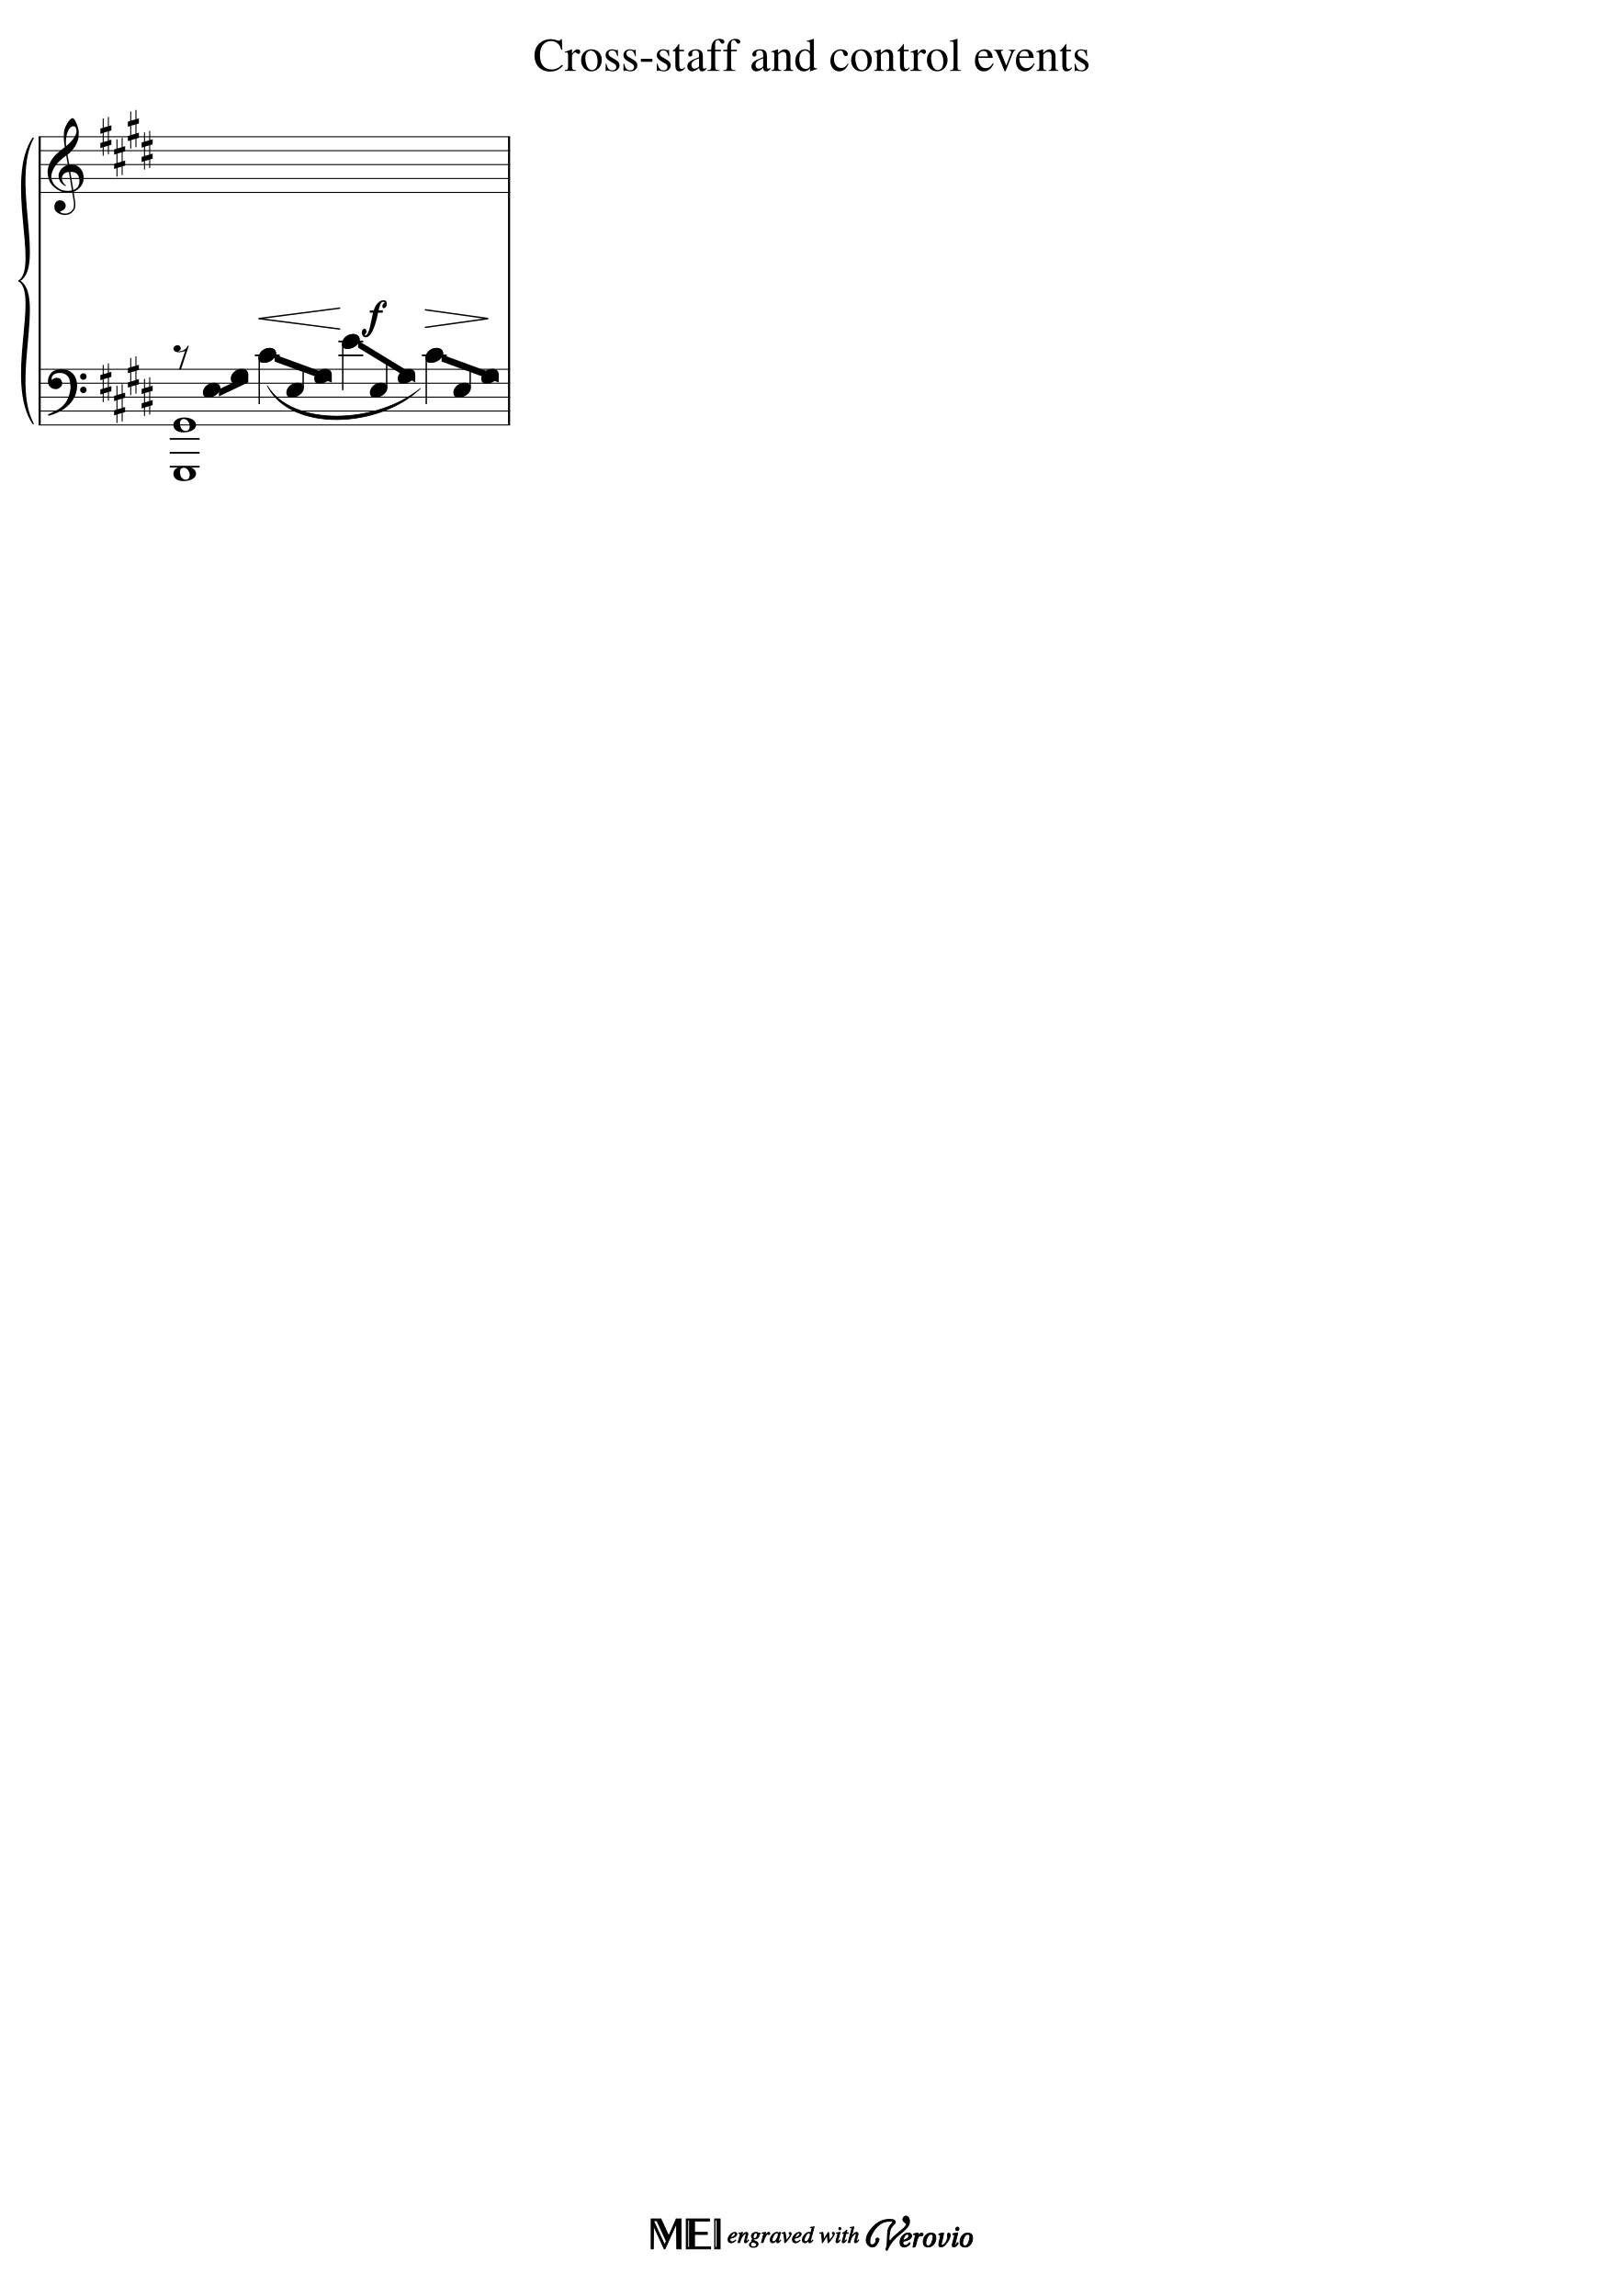
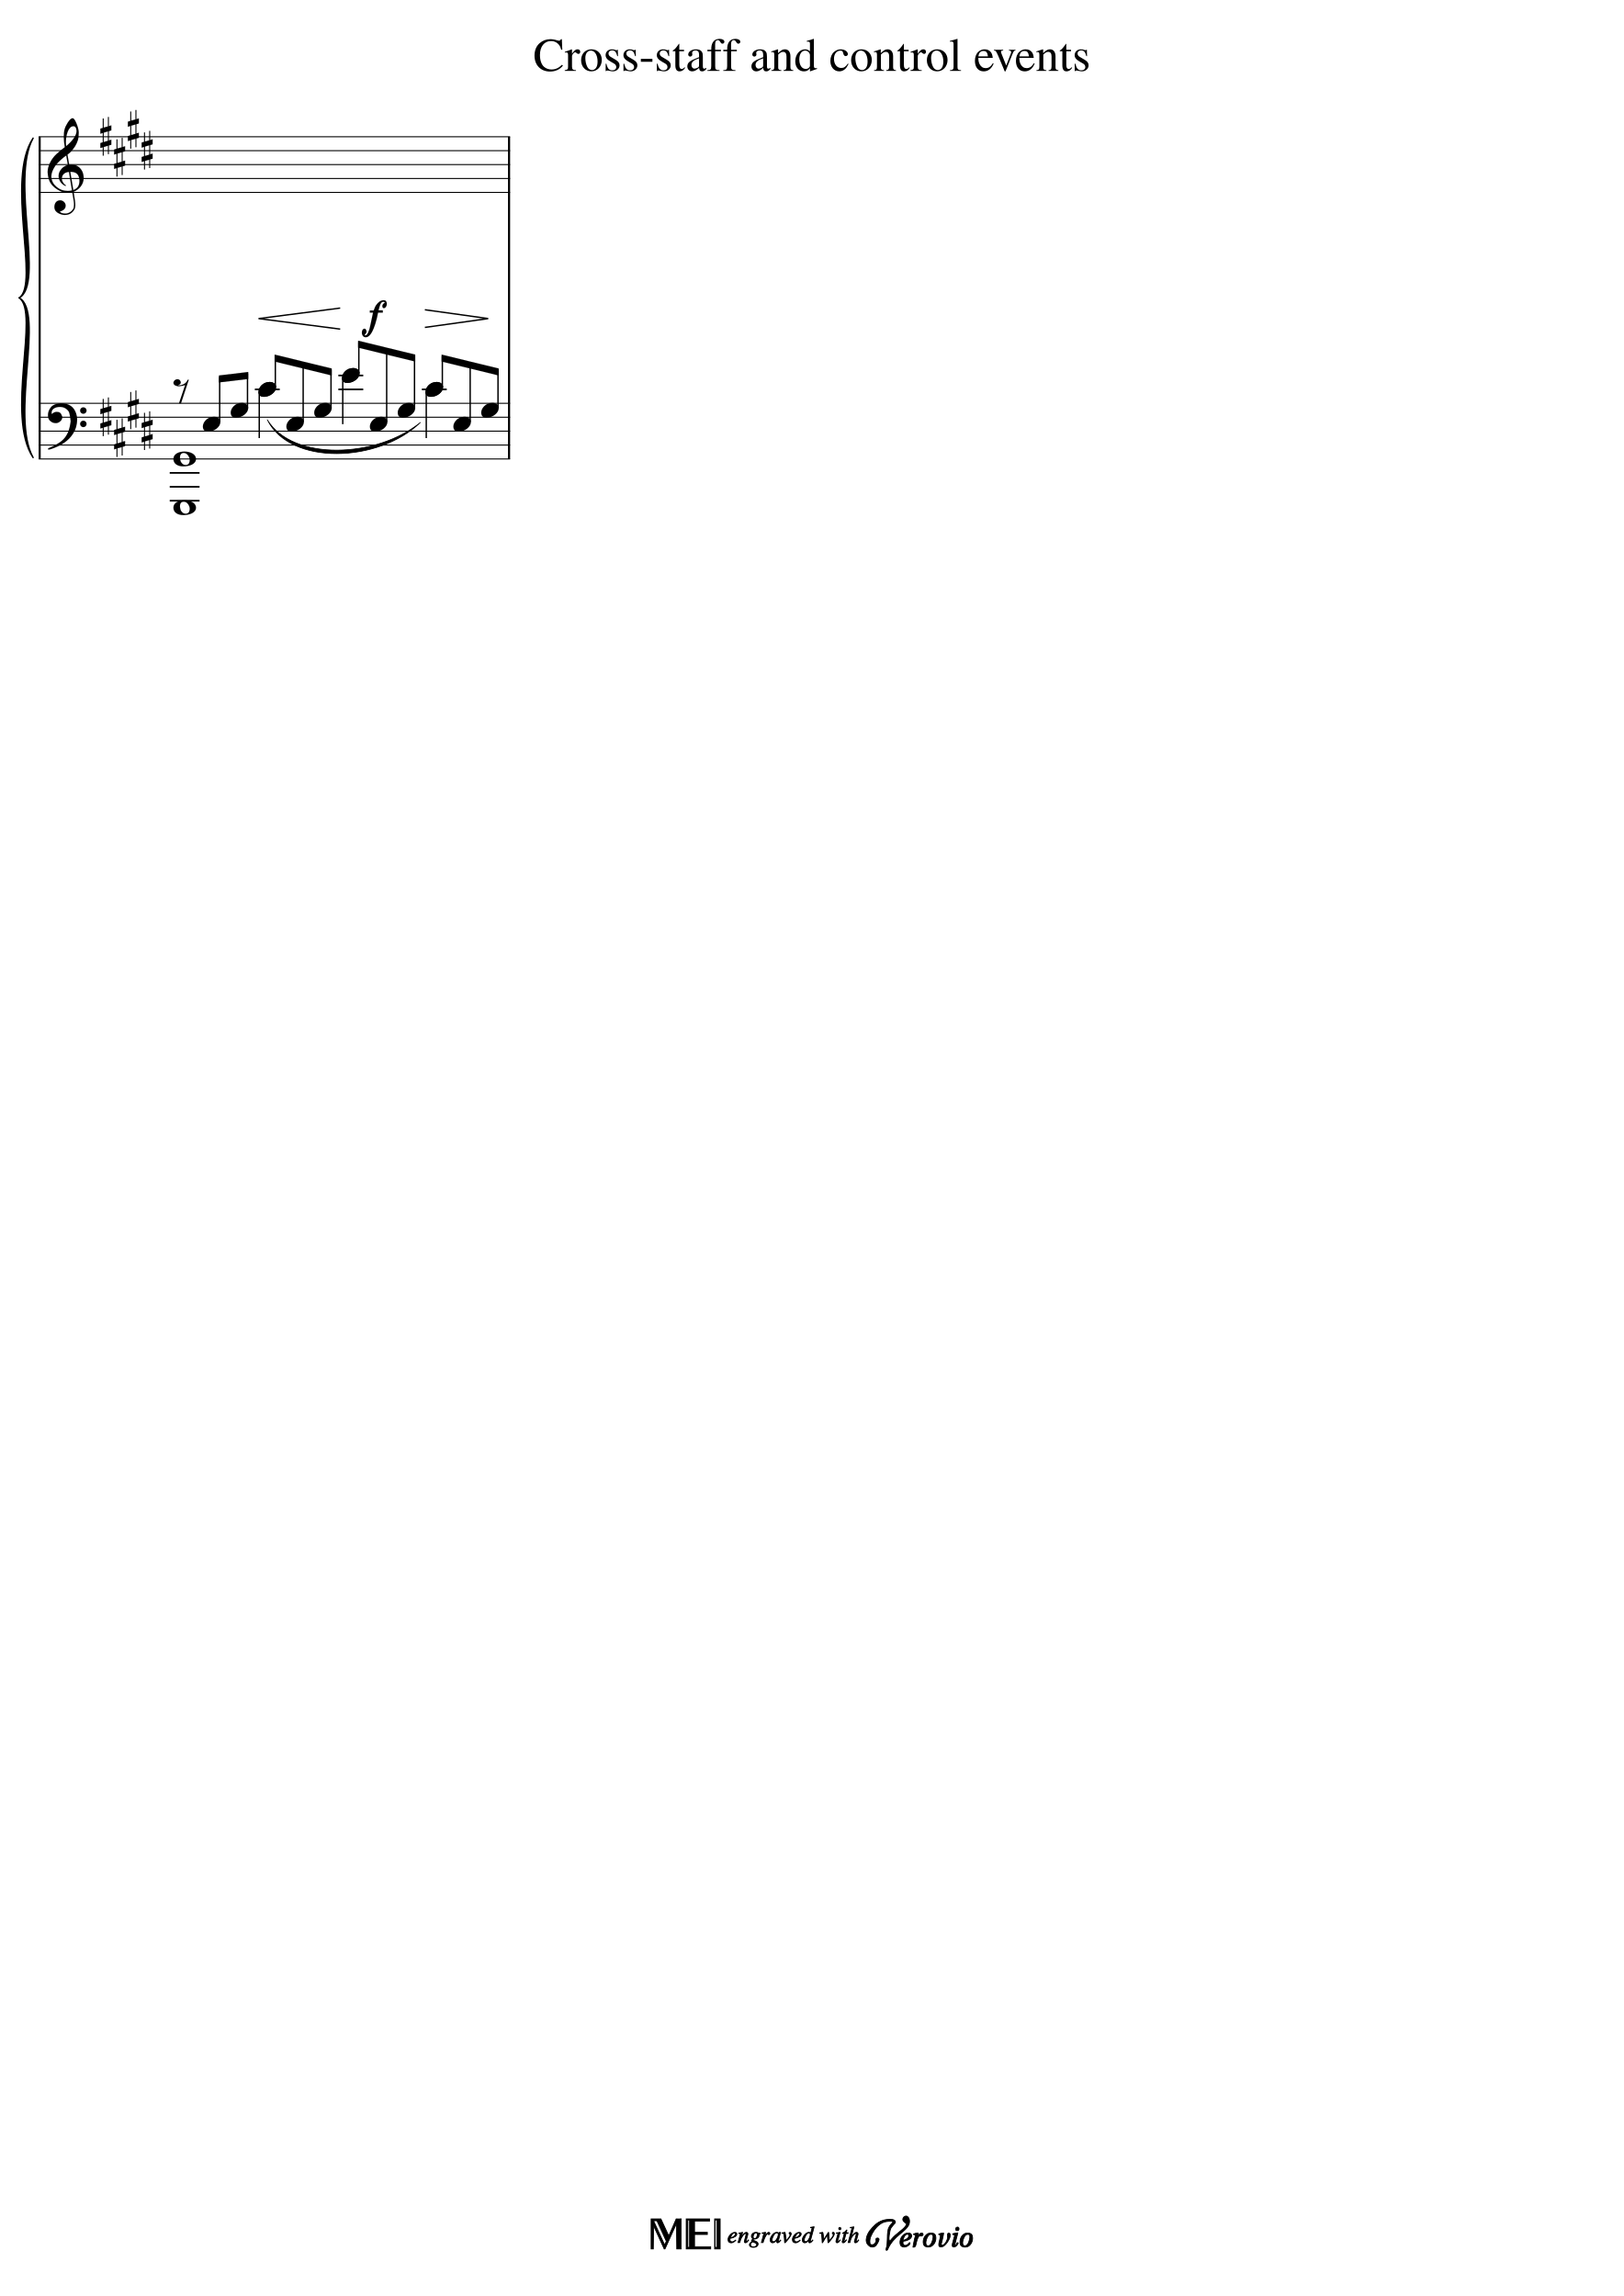
<svg xmlns="http://www.w3.org/2000/svg" xmlns:xlink="http://www.w3.org/1999/xlink" width="2100px" height="2970px" version="1.1" overflow="visible" id="docid">
  <defs>
    <g id="E050-docid">
      <path transform="scale(1,-1)" d="M441 -245c-23 -4 -48 -6 -76 -6c-59 0 -102 7 -130 20c-88 42 -150 93 -187 154c-26 44 -43 103 -48 176c0 6 -1 13 -1 19c0 54 15 111 45 170c29 57 65 106 110 148s96 85 153 127c-3 16 -8 46 -13 92c-4 43 -5 73 -5 89c0 117 16 172 69 257c34 54 64 82 89 82 c21 0 43 -30 69 -92s39 -115 41 -159v-15c0 -109 -21 -162 -67 -241c-13 -20 -63 -90 -98 -118c-13 -9 -25 -19 -37 -29l31 -181c8 1 18 2 28 2c58 0 102 -12 133 -35c59 -43 92 -104 98 -184c1 -7 1 -15 1 -22c0 -123 -87 -209 -181 -248c8 -57 17 -110 25 -162 c5 -31 6 -58 6 -80c0 -30 -5 -53 -14 -70c-35 -64 -88 -99 -158 -103c-5 0 -11 -1 -16 -1c-37 0 -72 10 -108 27c-50 24 -77 59 -80 105v11c0 29 7 55 20 76c18 28 45 42 79 44h6c49 0 93 -42 97 -87v-9c0 -51 -34 -86 -105 -106c17 -24 51 -36 102 -36c62 0 116 43 140 85 c9 16 13 41 13 74c0 20 -1 42 -5 67c-8 53 -18 106 -26 159zM461 939c-95 0 -135 -175 -135 -286c0 -24 2 -48 5 -71c50 39 92 82 127 128c40 53 60 100 60 140v8c-4 53 -22 81 -55 81h-2zM406 119l54 -326c73 25 110 78 110 161c0 7 0 15 -1 23c-7 95 -57 142 -151 142h-12 zM382 117c-72 -2 -128 -47 -128 -120v-7c2 -46 43 -99 75 -115c-3 -2 -7 -5 -10 -10c-70 33 -116 88 -123 172v11c0 68 44 126 88 159c23 17 49 29 78 36l-29 170c-21 -13 -52 -37 -92 -73c-50 -44 -86 -84 -109 -119c-45 -69 -67 -130 -67 -182v-13c5 -68 35 -127 93 -176 s125 -73 203 -73c25 0 50 3 75 9c-19 111 -36 221 -54 331z" />
    </g>
    <g id="E262-docid">
      <path transform="scale(1,-1)" d="M136 186v169h17v-164l44 14v-91l-44 -14v-165l44 12v-91l-44 -13v-155h-17v150l-76 -22v-155h-17v149l-43 -13v90l43 14v167l-43 -14v92l43 13v169h17v-163zM60 73v-167l76 22v168z" />
    </g>
    <g id="E4E6-docid">
      <path transform="scale(1,-1)" d="M0 123c7 34 33 56 69 60c29 -3 43 -9 53 -29c4 -8 7 -15 10 -22c0 -21 -1 -25 -11 -35c-5 -8 -18 -14 -40 -20l12 -3l15 -1c44 0 97 26 122 56c10 11 18 26 24 42c7 1 15 2 22 3l-140 -424h-36l111 330c-10 -6 -27 -12 -53 -16l-52 -8h-10l-20 1c-1 0 -8 3 -21 6 c-37 9 -55 28 -55 60z" />
    </g>
    <g id="E0A4-docid">
      <path transform="scale(1,-1)" d="M0 -39c0 68 73 172 200 172c66 0 114 -37 114 -95c0 -84 -106 -171 -218 -171c-64 0 -96 30 -96 94z" />
    </g>
    <g id="E062-docid">
      <path transform="scale(1,-1)" d="M582 -120c0 32 26 58 58 58s58 -26 58 -58s-26 -58 -58 -58s-58 26 -58 58zM582 120c0 32 26 58 58 58s58 -26 58 -58s-26 -58 -58 -58s-58 26 -58 58zM158 96c51 0 73 -14 88 -49l16 -39c0 -17 -2 -30 -7 -40c-3 -11 -10 -21 -19 -31c-17 -18 -49 -43 -84 -43 c-55 0 -77 13 -112 44c-24 21 -35 55 -35 100c0 46 14 81 32 112c30 52 71 79 137 93l36 6l26 2c154 0 235 -68 274 -182c11 -32 18 -68 18 -107c0 -103 -26 -182 -68 -250c-89 -145 -234 -230 -412 -288l-30 -5c-9 0 -14 3 -14 8c3 10 5 11 10 16c35 15 70 30 96 44l78 43 c96 57 162 136 197 258c9 33 17 60 22 100c3 22 5 35 6 39c-7 69 -16 115 -23 140s-4 22 -16 40c-8 12 -19 23 -31 34c-24 21 -62 44 -118 44c-48 0 -84 -8 -113 -28c-28 -19 -42 -44 -42 -73v-16c2 -5 3 -9 4 -11c24 22 52 39 84 39z" />
    </g>
    <g id="E0A2-docid">
      <path transform="scale(1,-1)" d="M198 133c102 0 207 -45 207 -133c0 -92 -118 -133 -227 -133c-101 0 -178 46 -178 133c0 88 93 133 198 133zM293 -21c0 14 -3 29 -8 44c-7 20 -18 38 -33 54c-20 21 -43 31 -68 31l-20 -2c-15 -5 -27 -14 -36 -28c-4 -9 -6 -17 -8 -24s-3 -16 -3 -27c0 -15 3 -34 9 -57 s18 -41 34 -55c15 -15 36 -23 62 -23c4 0 10 1 18 2c19 5 32 15 40 30s13 34 13 55z" />
    </g>
    <g id="E522-docid">
      <path transform="scale(1,-1)" d="M-91 -179c-2 -3 -3 -5 -2 -7s4 -3 11 -4c19 0 34 14 47 41c7 14 13 30 20 48s12 35 15 52l14 61l44 208h-58v38h70c7 21 13 36 18 47c7 18 15 33 22 44c21 30 42 53 65 69s48 24 75 24c9 0 17 -1 23 -3s12 -7 19 -16c5 -7 8 -13 9 -19l4 -16c0 -15 -1 -25 -2 -32 s-5 -16 -11 -28c-3 -6 -9 -13 -18 -21c-4 -3 -8 -5 -13 -6s-10 -1 -17 0c-6 1 -10 5 -13 11s-5 13 -6 20c0 12 2 23 7 32s12 17 22 24l14 10c0 9 -6 14 -18 16h-6c-11 0 -20 -2 -28 -8c-9 -7 -19 -21 -29 -43c-5 -12 -10 -30 -17 -53s-11 -40 -14 -50h77v-40h-85 c-12 -69 -29 -137 -51 -206c-18 -55 -35 -99 -52 -131c-13 -26 -27 -47 -41 -63c-25 -29 -50 -43 -76 -43c-25 0 -43 10 -56 29c-10 15 -15 33 -15 54c0 17 4 33 12 48c5 7 10 13 17 17s13 6 20 6c9 0 16 -4 21 -12s9 -15 11 -22s3 -12 3 -17c0 -9 -2 -17 -7 -24 s-9 -14 -14 -21s-8 -12 -11 -14z" />
    </g>
  </defs>
  <style type="text/css">#docid g.ending, #docid g.fing, #docid g.reh, #docid g.tempo {font-weight:bold;}#docid g.dir, #docid g.dynam, #docid g.mNum {font-style:italic;}#docid g.label {font-weight:normal;}#docid ellipse, #docid path, #docid polygon, #docid polyline, #docid rect {stroke:currentColor}</style>
  <svg class="definition-scale" color="black" font-family="Times, serif" viewBox="0 0 21000 29700">
    <g class="page-margin" transform="translate(500, 500)">
      <g id="iJ6YNS9" class="mdiv pageMilestone" />
      <g id="j6ERYJ7" class="score pageMilestone" />
      <g id="j1K0EHUX" class="system">
-         <path d="M13 1269 L13 4997" stroke-width="27" />
+         <path d="M13 1269 L13 5437" stroke-width="27" />
        <g id="g1AJJESU" class="grpSym">
-           <path d="M-72,4979 C-432,4439 18,3313 -252,3133 C81,3313 -369,4439 -72,4979" stroke-width="18" stroke-linecap="round" stroke-linejoin="round" />
-           <path d="M-72,1287 C-369,1827 81,2953 -252,3133 C18,2953 -432,1827 -72,1287" stroke-width="18" stroke-linecap="round" stroke-linejoin="round" />
+           <path d="M-72,5419 C-432,4879 18,3533 -252,3353 C81,3533 -369,4879 -72,5419" stroke-width="18" stroke-linecap="round" stroke-linejoin="round" />
+           <path d="M-72,1287 C-369,1827 81,3173 -252,3353 C18,3173 -432,1827 -72,1287" stroke-width="18" stroke-linecap="round" stroke-linejoin="round" />
        </g>
        <g id="gT9LEN2" class="section systemMilestone" />
        <g id="xQSQG56" class="measure">
          <g id="y16753K6" class="staff">
            <path d="M0 1269 L6097 1269" stroke-width="13" />
            <path d="M0 1449 L6097 1449" stroke-width="13" />
            <path d="M0 1629 L6097 1629" stroke-width="13" />
            <path d="M0 1809 L6097 1809" stroke-width="13" />
            <path d="M0 1989 L6097 1989" stroke-width="13" />
            <g id="v6JATDO" class="clef">
              <use xlink:href="#E050-docid" transform="translate(117, 1809) scale(0.72, 0.72)" />
            </g>
            <g id="x1GJ9ANY" class="keySig">
              <g id="z1AJ18N4" class="keyAccid">
                <use xlink:href="#E262-docid" transform="translate(798, 1269) scale(0.72, 0.72)" />
              </g>
              <g id="bXOE7VA" class="keyAccid">
                <use xlink:href="#E262-docid" transform="translate(976, 1539) scale(0.72, 0.72)" />
              </g>
              <g id="d1KHKC6K" class="keyAccid">
                <use xlink:href="#E262-docid" transform="translate(1154, 1179) scale(0.72, 0.72)" />
              </g>
              <g id="fJOGEO7" class="keyAccid">
                <use xlink:href="#E262-docid" transform="translate(1332, 1449) scale(0.72, 0.72)" />
              </g>
            </g>
            <g id="z1XZBIJA" class="layer">
              <g id="a12WP67W" class="tuplet">
                <g id="b4Y5DFV" class="rest">
-                   <use xlink:href="#E4E6-docid" transform="translate(1743, 4097) scale(0.72, 0.72)" />
+                   <use xlink:href="#E4E6-docid" transform="translate(1743, 4537) scale(0.72, 0.72)" />
                </g>
                <g id="cNFAQML" class="beam">
-                   <polygon points="2332,4536 2710,4356 2710,4446 2332,4626" />
+                   <polygon points="2332,4357 2710,4312 2710,4402 2332,4447" />
                  <g id="d1RIF43L" class="note">
                    <g class="notehead">
-                       <use xlink:href="#E0A4-docid" transform="translate(2124, 4547) scale(0.72, 0.72)" />
+                       <use xlink:href="#E0A4-docid" transform="translate(2124, 4987) scale(0.72, 0.72)" />
                    </g>
                    <g id="rG2INEF" class="stem">
-                       <path d="M2341 4519 L2341 4554" stroke-width="18" />
+                       <path d="M2341 4959 L2341 4375" stroke-width="18" />
                    </g>
                    <g id="e36A7UB" class="accid" />
                  </g>
                  <g id="fW4SW7P" class="note">
                    <g class="notehead">
-                       <use xlink:href="#E0A4-docid" transform="translate(2484, 4367) scale(0.72, 0.72)" />
+                       <use xlink:href="#E0A4-docid" transform="translate(2484, 4807) scale(0.72, 0.72)" />
                    </g>
                    <g id="sDC845L" class="stem">
-                       <path d="M2701 4339 L2701 4374" stroke-width="18" />
+                       <path d="M2701 4779 L2701 4330" stroke-width="18" />
                    </g>
                    <g id="g17JWEWV" class="accid" />
                  </g>
                </g>
              </g>
              <g id="h11BYRB0" class="tuplet">
                <g id="iEPNT2P" class="beam">
-                   <polygon points="3052,4087 3790,4357 3790,4447 3052,4177" />
+                   <polygon points="3052,4087 3790,4267 3790,4357 3052,4177" />
                  <g id="j180F7IU" class="note">
                    <g class="notehead">
-                       <use xlink:href="#E0A4-docid" transform="translate(2844, 4097) scale(0.72, 0.72)" />
+                       <use xlink:href="#E0A4-docid" transform="translate(2844, 4537) scale(0.72, 0.72)" />
                    </g>
                    <g id="t1W416P4" class="stem">
-                       <path d="M3061 4069 L3061 4105" stroke-width="18" />
+                       <path d="M3061 4509 L3061 4105" stroke-width="18" />
                    </g>
                    <g id="k1JVOWO3" class="accid" />
                  </g>
                  <g id="l168SLSU" class="note">
                    <g class="notehead">
-                       <use xlink:href="#E0A4-docid" transform="translate(3204, 4547) scale(0.72, 0.72)" />
+                       <use xlink:href="#E0A4-docid" transform="translate(3204, 4987) scale(0.72, 0.72)" />
                    </g>
                    <g id="u1N7W5D7" class="stem">
-                       <path d="M3421 4519 L3421 4240" stroke-width="18" />
+                       <path d="M3421 4959 L3421 4195" stroke-width="18" />
                    </g>
                    <g id="m1I1R6XU" class="accid" />
                  </g>
                  <g id="n3L1BSY" class="note">
                    <g class="notehead">
-                       <use xlink:href="#E0A4-docid" transform="translate(3564, 4367) scale(0.72, 0.72)" />
+                       <use xlink:href="#E0A4-docid" transform="translate(3564, 4807) scale(0.72, 0.72)" />
                    </g>
                    <g id="vOSZ00" class="stem">
-                       <path d="M3781 4339 L3781 4375" stroke-width="18" />
+                       <path d="M3781 4779 L3781 4285" stroke-width="18" />
                    </g>
                    <g id="oYFJ0C6" class="accid" />
                  </g>
                </g>
              </g>
              <g id="p6KLLMO" class="tuplet">
                <g id="q4CA8UL" class="beam">
-                   <polygon points="4132,3907 4870,4357 4870,4447 4132,3997" />
+                   <polygon points="4132,3907 4870,4087 4870,4177 4132,3997" />
                  <g id="r10DL3CR" class="note">
                    <g class="notehead">
-                       <use xlink:href="#E0A4-docid" transform="translate(3924, 3917) scale(0.72, 0.72)" />
+                       <use xlink:href="#E0A4-docid" transform="translate(3924, 4357) scale(0.72, 0.72)" />
                    </g>
                    <g id="w1AY2QDY" class="stem">
-                       <path d="M4141 3889 L4141 3925" stroke-width="18" />
+                       <path d="M4141 4329 L4141 3925" stroke-width="18" />
                    </g>
                    <g id="s1IC15RP" class="accid" />
                  </g>
                  <g id="tBZ62SV" class="note">
                    <g class="notehead">
-                       <use xlink:href="#E0A4-docid" transform="translate(4284, 4547) scale(0.72, 0.72)" />
+                       <use xlink:href="#E0A4-docid" transform="translate(4284, 4987) scale(0.72, 0.72)" />
                    </g>
                    <g id="xSD1YHA" class="stem">
-                       <path d="M4501 4519 L4501 4150" stroke-width="18" />
+                       <path d="M4501 4959 L4501 4015" stroke-width="18" />
                    </g>
                    <g id="uW4WKQ" class="accid" />
                  </g>
                  <g id="vLC6GUE" class="note">
                    <g class="notehead">
-                       <use xlink:href="#E0A4-docid" transform="translate(4644, 4367) scale(0.72, 0.72)" />
+                       <use xlink:href="#E0A4-docid" transform="translate(4644, 4807) scale(0.72, 0.72)" />
                    </g>
                    <g id="y17DXS56" class="stem">
-                       <path d="M4861 4339 L4861 4375" stroke-width="18" />
+                       <path d="M4861 4779 L4861 4105" stroke-width="18" />
                    </g>
                    <g id="w1KCUVGJ" class="accid" />
                  </g>
                </g>
              </g>
              <g id="xGUU4JQ" class="tuplet">
                <g id="yAUW6TF" class="beam">
-                   <polygon points="5212,4087 5950,4357 5950,4447 5212,4177" />
+                   <polygon points="5212,4087 5950,4267 5950,4357 5212,4177" />
                  <g id="z14DBQNG" class="note">
                    <g class="notehead">
-                       <use xlink:href="#E0A4-docid" transform="translate(5004, 4097) scale(0.72, 0.72)" />
+                       <use xlink:href="#E0A4-docid" transform="translate(5004, 4537) scale(0.72, 0.72)" />
                    </g>
                    <g id="z126H5TI" class="stem">
-                       <path d="M5221 4069 L5221 4105" stroke-width="18" />
+                       <path d="M5221 4509 L5221 4105" stroke-width="18" />
                    </g>
                    <g id="a1QJ4FU1" class="accid" />
                  </g>
                  <g id="b1XSZE2H" class="note">
                    <g class="notehead">
-                       <use xlink:href="#E0A4-docid" transform="translate(5364, 4547) scale(0.72, 0.72)" />
+                       <use xlink:href="#E0A4-docid" transform="translate(5364, 4987) scale(0.72, 0.72)" />
                    </g>
                    <g id="a1YELUCK" class="stem">
-                       <path d="M5581 4519 L5581 4240" stroke-width="18" />
+                       <path d="M5581 4959 L5581 4195" stroke-width="18" />
                    </g>
                    <g id="c1IEYM10" class="accid" />
                  </g>
                  <g id="dIZDUHE" class="note">
                    <g class="notehead">
-                       <use xlink:href="#E0A4-docid" transform="translate(5724, 4367) scale(0.72, 0.72)" />
+                       <use xlink:href="#E0A4-docid" transform="translate(5724, 4807) scale(0.72, 0.72)" />
                    </g>
                    <g id="b5BYNI2" class="stem">
-                       <path d="M5941 4339 L5941 4375" stroke-width="18" />
+                       <path d="M5941 4779 L5941 4285" stroke-width="18" />
                    </g>
                    <g id="e1EHME80" class="accid" />
                  </g>
                </g>
              </g>
            </g>
          </g>
          <g id="f1BEGS43" class="staff">
-             <path d="M0 4277 L6097 4277" stroke-width="13" />
-             <path d="M0 4457 L6097 4457" stroke-width="13" />
-             <path d="M0 4637 L6097 4637" stroke-width="13" />
-             <path d="M0 4817 L6097 4817" stroke-width="13" />
-             <path d="M0 4997 L6097 4997" stroke-width="13" />
+             <path d="M0 4717 L6097 4717" stroke-width="13" />
+             <path d="M0 4897 L6097 4897" stroke-width="13" />
+             <path d="M0 5077 L6097 5077" stroke-width="13" />
+             <path d="M0 5257 L6097 5257" stroke-width="13" />
+             <path d="M0 5437 L6097 5437" stroke-width="13" />
            <g id="h1OB7L4P" class="clef">
-               <use xlink:href="#E062-docid" transform="translate(117, 4457) scale(0.72, 0.72)" />
+               <use xlink:href="#E062-docid" transform="translate(117, 4897) scale(0.72, 0.72)" />
            </g>
            <g id="j5YYP0C" class="keySig">
              <g id="lGJGE1H" class="keyAccid">
-                 <use xlink:href="#E262-docid" transform="translate(798, 4457) scale(0.72, 0.72)" />
+                 <use xlink:href="#E262-docid" transform="translate(798, 4897) scale(0.72, 0.72)" />
              </g>
              <g id="nG7N8B4" class="keyAccid">
-                 <use xlink:href="#E262-docid" transform="translate(976, 4727) scale(0.72, 0.72)" />
+                 <use xlink:href="#E262-docid" transform="translate(976, 5167) scale(0.72, 0.72)" />
              </g>
              <g id="pKJQ56D" class="keyAccid">
-                 <use xlink:href="#E262-docid" transform="translate(1154, 4367) scale(0.72, 0.72)" />
+                 <use xlink:href="#E262-docid" transform="translate(1154, 4807) scale(0.72, 0.72)" />
              </g>
              <g id="rZS2607" class="keyAccid">
-                 <use xlink:href="#E262-docid" transform="translate(1332, 4637) scale(0.72, 0.72)" />
+                 <use xlink:href="#E262-docid" transform="translate(1332, 5077) scale(0.72, 0.72)" />
              </g>
            </g>
            <g class="ledgerLines above">
-               <path d="M2796 4097 L3118 4097" stroke-width="22" />
-               <path d="M3876 4097 L4198 4097" stroke-width="22" />
-               <path d="M4956 4097 L5278 4097" stroke-width="22" />
-               <path d="M3876 3917 L4198 3917" stroke-width="22" />
+               <path d="M2796 4537 L3118 4537" stroke-width="22" />
+               <path d="M3876 4537 L4198 4537" stroke-width="22" />
+               <path d="M4956 4537 L5278 4537" stroke-width="22" />
+               <path d="M3876 4357 L4198 4357" stroke-width="22" />
            </g>
            <g class="ledgerLines below">
-               <path d="M1695 5177 L2081 5177" stroke-width="22" />
-               <path d="M1695 5357 L2081 5357" stroke-width="22" />
-               <path d="M1695 5537 L2081 5537" stroke-width="22" />
+               <path d="M1695 5617 L2081 5617" stroke-width="22" />
+               <path d="M1695 5797 L2081 5797" stroke-width="22" />
+               <path d="M1695 5977 L2081 5977" stroke-width="22" />
            </g>
            <g id="gETMZTA" class="layer">
              <g id="h1WRIV4E" class="space" />
              <g id="note-L13F1" class="note">
                <g class="notehead">
-                   <use xlink:href="#E0A4-docid" transform="translate(2844, 4097) scale(0.72, 0.72)" />
+                   <use xlink:href="#E0A4-docid" transform="translate(2844, 4537) scale(0.72, 0.72)" />
                </g>
                <g id="cI6BH23" class="stem">
-                   <path d="M2853 4125 L2853 4727" stroke-width="18" />
+                   <path d="M2853 4565 L2853 5167" stroke-width="18" />
                </g>
                <g id="jQFEFEK" class="accid" />
              </g>
              <g id="kOVASEE" class="note">
                <g class="notehead">
-                   <use xlink:href="#E0A4-docid" transform="translate(3924, 3917) scale(0.72, 0.72)" />
+                   <use xlink:href="#E0A4-docid" transform="translate(3924, 4357) scale(0.72, 0.72)" />
                </g>
                <g id="dEVT5DI" class="stem">
-                   <path d="M3933 3945 L3933 4547" stroke-width="18" />
+                   <path d="M3933 4385 L3933 4987" stroke-width="18" />
                </g>
                <g id="l1I7OPR1" class="accid" />
              </g>
              <g id="note-L19F1" class="note">
                <g class="notehead">
-                   <use xlink:href="#E0A4-docid" transform="translate(5004, 4097) scale(0.72, 0.72)" />
+                   <use xlink:href="#E0A4-docid" transform="translate(5004, 4537) scale(0.72, 0.72)" />
                </g>
                <g id="e14Y3WPI" class="stem">
-                   <path d="M5013 4125 L5013 4727" stroke-width="18" />
+                   <path d="M5013 4565 L5013 5167" stroke-width="18" />
                </g>
                <g id="n2N7U24" class="accid" />
              </g>
            </g>
            <g id="o1FK4NGH" class="layer">
              <g id="p1AX0ZDE" class="chord">
                <g id="qI1DT7K" class="note">
                  <g class="notehead">
-                     <use xlink:href="#E0A2-docid" transform="translate(1743, 5627) scale(0.72, 0.72)" />
+                     <use xlink:href="#E0A2-docid" transform="translate(1743, 6067) scale(0.72, 0.72)" />
                  </g>
                  <g id="rJ8GLXL" class="accid" />
                </g>
                <g id="s1HUMGE0" class="note">
                  <g class="notehead">
-                     <use xlink:href="#E0A2-docid" transform="translate(1743, 4997) scale(0.72, 0.72)" />
+                     <use xlink:href="#E0A2-docid" transform="translate(1743, 5437) scale(0.72, 0.72)" />
                  </g>
                  <g id="t1YD0KSR" class="accid" />
                </g>
              </g>
            </g>
          </g>
          <g id="u1XWY667" class="hairpin endbar03">
            <polyline stroke-width="18" stroke-linecap="square" stroke-linejoin="miter" fill="none" points="3891,3756 2844,3621 3891,3486 " />
          </g>
          <g id="vE1WURA" class="dynam">
            <use xlink:href="#E522-docid" transform="translate(4283, 3702) scale(0.72, 0.72)" />
          </g>
          <g id="x1AFQIG0" class="hairpin endbar03">
            <polyline stroke-width="18" stroke-linecap="square" stroke-linejoin="miter" fill="none" points="5004,3734 5814,3621 5004,3508 " />
          </g>
          <g id="y1K98ZB7" class="slur">
-             <path d="M2957,4490 C3289,5033 4376,4983 4937,4525 C4400,5045 3257,5091 2957,4490" stroke-width="9" stroke-linecap="round" stroke-linejoin="round" />
+             <path d="M2957,4930 C3289,5473 4376,5423 4937,4965 C4400,5485 3257,5531 2957,4930" stroke-width="9" stroke-linecap="round" stroke-linejoin="round" />
          </g>
          <g id="w1I5DK26" class="barLine">
            <path d="M6084 1269 L6084 1989" stroke-width="27" />
-             <path d="M6084 4277 L6084 4997" stroke-width="27" />
-             <path d="M6084 1989 L6084 4277" stroke-width="27" />
+             <path d="M6084 4717 L6084 5437" stroke-width="27" />
+             <path d="M6084 1989 L6084 4717" stroke-width="27" />
          </g>
        </g>
        <g id="iUV8894" class="systemMilestoneEnd gT9LEN2" />
      </g>
      <g id="jZZ1RF5" class="pageMilestoneEnd j6ERYJ7" />
      <g id="k91JIAK" class="pageMilestoneEnd iJ6YNS9" />
      <g id="rUNE3HG" class="pgHead autogenerated">
        <text font-size="0px">
          <tspan id="s1SW5LIP" class="rend" x="10000" y="417" text-anchor="middle">
            <tspan id="tPEE0OP" class="rend">
              <tspan id="uL0P3Y6" class="text">
                <tspan font-size="607px">Cross-staff and control events</tspan>
              </tspan>
            </tspan>
          </tspan>
        </text>
      </g>
      <g id="l1KT7QAW" class="pgFoot autogenerated">
        <g id="mMRH0VO" class="fig">
          <g class="svg" transform="translate(7750, 28099) scale(10, 10)">
            <g>
              <path fill="#000000" d="M 17.113,49.265 V 10.368 h 12.697 c 3.289,7.337 6.713,14.61 10.127,21.889 3.42,-7.485 6.256,-14.205 9.589,-21.91 2.436,0.104 4.317,0.085 6.484,-0.058 V 49.264 H 50.274 C 50.145,38.356 50.016,27.448 49.887,16.54 45.003,27.315 39.967,38.434 35.084,49.209 34.679,49.344 34.427,49.136 34.022,49.271 29.466,39.331 24.91,29.391 20.354,19.451 20.224,29.389 20.095,39.327 19.965,49.264 H 17.113 Z M 36.754,39.325 C 32.721,30.513 28.688,21.701 24.655,12.889 22.531,12.751 22.657,12.71 20.714,12.814 v 0.966 c 4.613,9.998 9.609,20.749 13.873,30.082 0.722,-1.513 1.445,-3.025 2.167,-4.538 z m 25.738,9.94 c 0,-12.966 0,-25.931 0,-38.897 10.084,0 20.169,0 30.253,0 0,0.96 0,1.921 0,2.881 -6.483,0 -12.966,0 -19.448,0 0,4.802 0,9.604 0,14.406 5.522,0 11.045,0 16.567,0 0,0.96 0,1.921 0,2.881 -5.522,0 -11.045,0 -16.567,0 0,5.282 0,10.565 0,15.847 6.963,0 13.926,0 20.889,0 0,0.96 0,1.921 0,2.881 -10.565,0 -21.129,0 -31.694,0 z m 4.322,-2.161 c 0,-11.765 0,-23.53 0,-35.295 -0.72,0 -1.441,0 -2.161,0 0,11.765 0,23.53 0,35.295 0.72,0 1.441,0 2.161,0 z m 32.414,2.161 c 0,-12.966 0,-25.931 0,-38.897 2.401,0 4.802,0 7.203,0 0,12.966 0,25.931 0,38.897 -2.401,0 -4.802,0 -7.203,0 z m 2.881,-2.161 c 0,-11.765 0,-23.53 0,-35.295 -0.72,0 -1.441,0 -2.161,0 0,11.765 0,23.53 0,35.295 0.72,0 1.441,0 2.161,0 z" />
              <path fill="#000000" d="m 346.3,6.7 c -3.1,0.5 -4.9,4.4 -2.7,6.8 1.2,1.4 2.7,2.4 4.1,3.5 -2.4,5.3 -7.7,8.3 -11.9,12.1 -3.7,2.8 -7,6.2 -9.7,9.9 -2.2,-0.8 -0.915,-7.719 -0.627,-9.5 0.288,-1.781 0.727,-6.4 2.927,-8.7 1.3,-1.9 3,-3.5 4.5,-5.2 1.2,-3.4 -3.2,-4.9 -5.8,-4.6 -7.3,-0.5 -14.6,2 -20,6.8 -5,4.6 -10,10.1 -11.5,17 -0.9,3.5 -0.2,7.5 2.8,9.9 2.5,2.8 7.4,2.9 9.8,-0.2 1.7,-2.3 3.2,-4.8 3.8,-7.6 -0.1,-2.6 -4.4,-2.3 -4.3,0.2 1.2,2.4 -0.9,4.7 -2.7,6.2 -1.7,0.9 -4.7,0.7 -4.8,-1.7 -1,-5.8 2.1,-11.3 5.2,-16.1 4,-5.8 9.8,-11.2 17.2,-11.8 1.6,0 8.1,-1.2 6.8,1.4 -2.8,2.8 -5.6,6.1 -6,10.3 -1.6,7.7 0.1,15.7 -2.3,23.2 -1.1,3.9 2,2.6 2.5,0.2 3.3,-7.4 8.9,-13.4 15.1,-18.5 4.2,-3.9 9.5,-7.1 11.9,-12.6 1.3,-3.6 1.2,-9 -2.7,-10.9 -0.504,-0.177 -1.07,-0.165 -1.6,-0.1 z m 66,14.5 c -2,0.8 -1.8,4.9 0.8,4.4 3.4,0.4 2.9,-6.2 -0.8,-4.4 z m 0.6,7.3 c -1.3,0.5 -7.6,0.5 -5.4,2.2 4,-0.3 0.7,4.5 0.6,6.7 -0.4,2.9 -2.4,5.9 -1.2,8.8 2.7,1.7 5.6,-0.8 6.8,-3.2 1.6,-1.4 -0.5,-3 -1.2,-0.9 -0.4,0.8 -2.4,3.5 -2.6,1.8 1.1,-5 2.7,-9.9 3.9,-14.9 l -0.1,-0.5 h -0.9 z m -65.1,0.2 c -6.5,1.6 -10.5,9.5 -8.2,15.7 2.1,3.4 7.4,2.9 10.1,0.4 2,-0.2 3.6,-5.3 1,-3.4 -1.4,2 -4,4.2 -6.5,2.8 -2.2,-1.9 -1.9,-5.7 1.7,-5.3 3.1,-0.9 6.9,-2.1 8.1,-5.5 0.9,-2.7 -1.6,-5.2 -4.3,-4.8 h -1.1 -0.7 z m 13.6,0 c -2.2,0 -8.5,1.8 -2.9,2.3 0.9,1.9 -1,4.9 -1.1,7.2 -0.5,2.9 -1.4,5.7 -1.7,8.7 3.7,0.7 3.8,-2.6 4.4,-5.3 0.9,-3.3 1.6,-7 4.1,-9.5 2.4,1.6 6.8,-0.7 3.7,-3.4 -2.9,-0.5 -4.8,2.4 -6.2,4.3 0,-1.2 2.4,-5 -0.2,-4.3 z m 15.8,0 c -6.4,1.3 -9.6,9.1 -7.7,14.9 1.9,4 7.7,3.9 11,1.7 4.1,-3 6,-8.9 4.4,-13.7 -1.3,-3 -4.8,-3.2 -7.6,-3 z m 17,0 c -2.3,0 -8.8,1.9 -3,2.4 0.4,2.5 -1,5.7 -1.4,8.4 -0.7,2.4 -1.8,7.5 2.1,7.2 3.8,-0.1 6.5,-3.5 8.5,-6.3 2,-3.2 4.5,-7 3.3,-10.9 -3.7,-3 -3.6,2.6 -3.1,5.1 -0.7,3.8 -2.7,7.9 -6.2,9.8 -3.6,0.6 -1,-4.3 -0.8,-6.1 0.6,-3.2 1.6,-6.3 1.9,-9.5 h -1.1 z m 30.6,0 c -6.3,1.2 -9.5,8.9 -7.8,14.7 1.5,4 7.2,4.2 10.5,2.4 4.6,-2.8 6.6,-9.3 4.8,-14.3 -1.4,-2.8 -4.8,-3 -7.5,-2.8 z m -75.4,1.7 c 2.1,1.5 0.2,4.7 -1.6,5.7 -1.1,0.4 -5.5,3.4 -4.6,0.7 0.8,-2.7 2.2,-6.2 5.3,-6.6 l 0.9,0.1 z m 30.8,0 c 2.6,1.5 1.3,5.2 0.8,7.6 -0.8,2.7 -1.9,5.9 -4.7,7.1 -5.1,0.8 -4,-5.8 -2.8,-8.8 1,-2.8 3,-6.8 6.7,-5.8 z m 47.1,-0.1 c 2.9,0.7 2,4.7 1.5,6.8 -0.7,3 -1.8,6.7 -5,8 -4.7,0.8 -4,-5.1 -3,-7.9 0.9,-3 2.7,-7.3 6.5,-6.8 z" />
              <g>
                <path d="m 116.566,37.118 q 0,-3.252 2.93,-6.299 2.9,-3.047 5.991,-3.047 1.143,0 1.816,0.527 0.674,0.527 0.674,1.567 0,2.109 -2.476,3.618 -2.461,1.494 -5.186,1.831 l -0.835,0.103 q -0.19,0.601 -0.264,0.967 -0.073,0.352 -0.073,0.894 0,1.289 0.835,2.007 0.85,0.718 2.007,0.718 1.099,0 2.329,-0.732 0.703,-0.425 2.036,-1.523 l 0.381,0.337 q -0.659,0.835 -1.89,1.714 -2.183,1.567 -4.38,1.567 -1.553,0 -2.725,-1.099 -1.172,-1.099 -1.172,-3.149 z m 3.12,-2.358 q 2.798,-0.41 4.556,-1.963 Q 126,31.229 126,29.691 q 0,-0.557 -0.264,-0.879 -0.264,-0.337 -0.776,-0.337 -0.952,0 -1.875,0.82 -0.908,0.806 -1.641,1.831 -0.776,1.201 -1.23,2.3 -0.249,0.586 -0.527,1.333 z" />
                <path d="m 129.472,41 2.534,-9.053 q 0.322,-1.143 0.366,-1.377 0.059,-0.249 0.059,-0.527 0,-0.425 -0.249,-0.659 -0.234,-0.249 -0.938,-0.249 -0.176,0 -0.352,0.029 -0.161,0.015 -0.366,0.044 v -0.498 q 0.952,-0.146 1.348,-0.22 0.41,-0.073 0.879,-0.176 l 2.622,-0.571 q 0.088,0.059 0.117,0.132 l -1.948,6.299 q 1.787,-2.739 2.988,-4.072 2.109,-2.358 3.779,-2.358 0.645,0 1.113,0.249 0.894,0.483 0.894,1.743 0,0.352 -0.073,0.732 -0.073,0.381 -0.19,0.82 l -1.919,7.017 q -0.059,0.22 -0.132,0.542 -0.073,0.308 -0.073,0.439 0,0.22 0.103,0.396 0.103,0.176 0.337,0.176 0.381,0 0.879,-0.439 0.498,-0.454 1.626,-1.919 l 0.425,0.381 q -1.201,1.626 -1.904,2.285 -1.201,1.157 -2.3,1.157 -0.498,0 -0.967,-0.322 -0.454,-0.337 -0.454,-1.201 0,-0.249 0.029,-0.527 0.044,-0.278 0.103,-0.483 l 1.846,-7.119 q 0.146,-0.586 0.19,-0.952 0.059,-0.381 0.059,-0.542 0,-0.352 -0.176,-0.601 -0.161,-0.264 -0.586,-0.264 -1.099,0 -2.769,1.992 -0.981,1.187 -1.992,2.827 -0.776,1.274 -1.23,2.49 Q 132.709,37.821 131.742,41 Z" />
                <path d="m 149.13,33.5 q 0,0.908 0.278,1.45 0.469,0.894 1.685,0.894 1.318,0 2.344,-1.67 1.04,-1.685 1.04,-3.706 0,-0.967 -0.425,-1.509 -0.425,-0.557 -1.274,-0.557 -1.641,0 -2.651,1.743 -0.996,1.743 -0.996,3.354 z m 0.513,13.066 q 1.743,0 2.886,-0.835 1.157,-0.835 1.157,-1.992 0,-0.879 -0.601,-1.479 -0.322,-0.322 -1.04,-0.688 -0.601,-0.293 -2.036,-0.835 -1.421,-0.557 -1.641,-0.557 -0.381,0 -1.479,1.011 -1.099,1.025 -1.099,2.314 0,1.948 1.685,2.681 0.879,0.381 2.168,0.381 z m -5.479,-2.681 q 0,-1.099 0.835,-2.095 0.85,-0.981 2.681,-1.963 -0.366,-0.234 -0.601,-0.483 -0.234,-0.264 -0.234,-0.688 0,-0.601 0.835,-1.377 0.469,-0.439 1.523,-1.157 -0.938,-0.352 -1.611,-0.996 -0.82,-0.864 -0.82,-2.241 0,-2.212 1.729,-3.677 1.729,-1.465 4.277,-1.465 1.333,0 2.256,0.425 0.923,0.41 1.084,0.688 h 1.978 v 1.172 h -1.494 q 0.088,0.322 0.132,0.586 0.044,0.264 0.044,0.747 0,2.373 -1.846,3.735 -1.831,1.362 -3.955,1.362 -0.22,0 -0.41,-0.015 -0.19,-0.029 -0.469,-0.088 -0.22,0 -0.601,0.425 -0.396,0.425 -0.396,0.762 0,0.498 3.223,1.699 3.208,1.216 3.208,3.56 0,1.758 -1.611,3.076 -1.611,1.333 -4.863,1.333 -2.256,0 -3.574,-0.967 -1.318,-0.967 -1.318,-2.358 z" />
                <path d="m 165.038,27.67 q 0.132,0 0.176,0.088 0.059,0.073 0.059,0.176 -0.015,0.146 -0.029,0.22 l -1.465,5.669 0.322,-0.63 q 1.055,-2.065 2.461,-3.765 1.421,-1.714 2.695,-1.714 0.688,0 1.055,0.454 0.381,0.454 0.381,1.04 0,0.659 -0.381,1.099 -0.366,0.425 -1.025,0.425 -0.454,0 -0.688,-0.176 -0.234,-0.176 -0.366,-0.41 l -0.176,-0.322 q -0.059,-0.088 -0.146,-0.132 -0.073,-0.059 -0.19,-0.059 -0.571,0 -1.655,1.597 -1.069,1.597 -1.919,3.457 -0.513,1.128 -1.143,2.988 Q 162.606,38.847 161.947,41 h -2.256 l 2.432,-8.818 q 0.205,-0.762 0.322,-1.362 0.132,-0.601 0.132,-0.981 0,-0.439 -0.22,-0.674 -0.22,-0.234 -0.762,-0.234 -0.176,0 -0.439,0.029 -0.264,0.029 -0.63,0.073 v -0.483 l 0.586,-0.117 q 1.143,-0.234 2.49,-0.498 1.362,-0.264 1.436,-0.264 z" />
                <path d="m 181.518,30.424 q 0,-1.055 -0.483,-1.553 -0.483,-0.498 -1.172,-0.498 -2.388,0 -4.438,3.662 -1.802,3.223 -1.802,5.552 0,1.172 0.498,1.714 0.513,0.527 1.26,0.527 2.212,0 4.263,-3.56 1.875,-3.237 1.875,-5.845 z m -1.831,-2.71 q 1.157,0 1.787,0.601 0.337,0.322 0.527,0.85 l 0.073,0.205 0.322,-1.113 q 0.059,-0.19 0.103,-0.249 0.044,-0.073 0.205,-0.088 l 1.655,-0.19 q 0.132,0 0.146,0.059 0.029,0.044 0,0.176 -0.059,0.19 -0.088,0.308 -0.029,0.103 -0.088,0.308 l -1.348,5.244 q -0.439,1.714 -0.747,2.959 -0.542,2.256 -0.542,2.578 0,0.205 0.103,0.308 0.117,0.088 0.278,0.088 0.132,0 0.278,-0.088 0.161,-0.088 0.381,-0.264 l 0.249,-0.205 q 0.117,-0.103 0.264,-0.234 0.146,-0.146 0.352,-0.352 l 0.908,-0.938 0.352,0.308 q -1.523,1.948 -2.446,2.651 -0.923,0.688 -1.758,0.688 -0.542,0 -0.85,-0.381 -0.293,-0.381 -0.293,-0.952 0,-0.527 0.19,-1.509 0.205,-0.996 0.396,-1.67 -0.264,0.439 -0.894,1.289 -0.615,0.835 -1.523,1.626 -1.069,0.952 -2.051,1.348 -0.762,0.264 -1.465,0.264 -1.187,0 -2.153,-0.967 -0.967,-0.981 -0.967,-2.769 0,-3.076 2.754,-6.416 2.842,-3.472 5.889,-3.472 z" />
                <path d="m 196.664,27.772 q 0.82,0 1.26,0.586 0.439,0.586 0.439,1.333 0,1.978 -3.911,6.929 -3.706,4.702 -4.438,4.702 -0.22,0 -0.293,-0.601 -0.044,-0.337 -0.044,-1.143 0,-0.981 -0.19,-3.325 -0.19,-2.344 -0.366,-3.472 -0.366,-2.476 -0.718,-3.193 -0.352,-0.718 -1.333,-0.718 -0.161,0 -0.381,0.015 -0.205,0.015 -0.483,0.044 v -0.381 q 0.439,-0.088 1.846,-0.396 1.406,-0.308 1.494,-0.337 l 0.483,-0.146 q 0.205,-0.059 0.322,0.234 0.117,0.278 0.293,1.055 0.557,2.549 0.835,5.024 0.176,1.538 0.352,4.556 l 0.483,-0.513 q 1.509,-1.597 3.018,-3.794 1.509,-2.197 1.509,-3.105 0,-0.454 -0.659,-1.084 -0.659,-0.645 -0.659,-1.172 0,-0.483 0.322,-0.791 0.337,-0.308 0.82,-0.308 z" />
                <path d="m 199.828,37.118 q 0,-3.252 2.93,-6.299 2.9,-3.047 5.991,-3.047 1.143,0 1.816,0.527 0.674,0.527 0.674,1.567 0,2.109 -2.476,3.618 -2.461,1.494 -5.186,1.831 l -0.835,0.103 q -0.19,0.601 -0.264,0.967 -0.073,0.352 -0.073,0.894 0,1.289 0.835,2.007 0.85,0.718 2.007,0.718 1.099,0 2.329,-0.732 0.703,-0.425 2.036,-1.523 l 0.381,0.337 q -0.659,0.835 -1.89,1.714 -2.183,1.567 -4.38,1.567 -1.553,0 -2.725,-1.099 -1.172,-1.099 -1.172,-3.149 z m 3.12,-2.358 q 2.798,-0.41 4.556,-1.963 1.758,-1.567 1.758,-3.105 0,-0.557 -0.264,-0.879 -0.264,-0.337 -0.776,-0.337 -0.952,0 -1.875,0.82 -0.908,0.806 -1.641,1.831 -0.776,1.201 -1.23,2.3 -0.249,0.586 -0.527,1.333 z" />
                <path d="m 215.238,37.602 q 0,0.894 0.41,1.567 0.41,0.659 1.392,0.659 2.095,0 4.028,-3.369 1.816,-3.164 1.816,-5.991 0,-0.894 -0.293,-1.479 -0.293,-0.586 -1.187,-0.586 -2.227,0 -4.307,3.604 -1.86,3.223 -1.86,5.596 z m 6.006,-9.888 q 1.157,0 1.641,0.557 0.278,0.322 0.439,1.099 l 1.67,-6.006 q 0.073,-0.249 0.088,-0.439 0.029,-0.205 0.029,-0.352 0,-0.571 -0.22,-0.718 -0.205,-0.146 -0.601,-0.146 -0.249,0 -0.469,0.015 -0.205,0.015 -0.557,0.044 v -0.483 q 1.655,-0.22 4.585,-0.762 l 0.132,0.146 -0.029,0.161 -2.812,10.532 -1.919,6.973 q -0.059,0.234 -0.103,0.439 -0.029,0.19 -0.029,0.352 0,0.396 0.19,0.513 0.205,0.117 0.352,0.117 0.425,0 1.201,-0.747 0.454,-0.454 1.245,-1.406 l 0.337,0.322 -0.205,0.308 q -0.542,0.806 -1.392,1.641 -1.509,1.479 -2.71,1.479 -0.396,0 -0.718,-0.176 -0.601,-0.352 -0.601,-1.26 0,-0.308 0.088,-0.981 0.088,-0.674 0.264,-1.465 -1.113,1.699 -2.446,2.783 -1.318,1.084 -2.886,1.084 -1.274,0 -2.227,-0.908 -0.952,-0.908 -0.952,-2.798 0,-3.193 2.93,-6.562 2.915,-3.354 5.684,-3.354 z" />
                <path d="m 254.13,29.53 q 0,1.23 -1.187,3.252 -0.659,1.128 -1.86,2.739 -1.23,1.655 -2.534,3.267 -2.065,2.549 -2.432,2.549 -0.161,0 -0.205,-0.132 -0.044,-0.132 -0.117,-0.894 l -0.864,-9.126 -6.079,9.961 q -0.044,0.088 -0.117,0.117 -0.059,0.029 -0.132,0.029 l -0.205,-0.044 -0.029,-0.132 -0.176,-3.618 q -0.059,-1.216 -0.176,-2.505 -0.103,-1.304 -0.205,-2.256 -0.308,-2.651 -0.659,-3.252 -0.337,-0.601 -1.26,-0.601 -0.176,0 -0.352,0.015 -0.176,0 -0.366,0.029 v -0.425 q 0.601,-0.103 1.143,-0.22 0.557,-0.117 1.216,-0.264 l 1.377,-0.352 q 0.498,0 1.011,4.175 0.278,2.285 0.498,5.2 l 5.757,-9.097 q 0.059,-0.117 0.146,-0.19 0.088,-0.088 0.205,-0.088 0.132,0 0.176,0.088 0.044,0.088 0.059,0.264 l 0.981,10.591 q 0.103,-0.132 1.626,-2.065 1.523,-1.948 1.597,-2.065 1.099,-1.582 1.465,-2.446 0.234,-0.557 0.234,-1.084 0,-0.205 -0.059,-0.381 -0.059,-0.19 -0.278,-0.396 L 251.874,29.75 q -0.19,-0.19 -0.337,-0.41 -0.132,-0.234 -0.132,-0.542 0,-0.366 0.249,-0.747 0.264,-0.381 0.938,-0.381 0.542,0 1.04,0.439 0.498,0.425 0.498,1.421 z" />
                <path d="m 261.176,24.521 q -0.601,0 -1.025,-0.469 -0.425,-0.469 -0.425,-1.128 0,-0.674 0.425,-1.143 0.425,-0.469 1.025,-0.469 0.601,0 1.025,0.469 0.439,0.469 0.439,1.143 0,0.674 -0.439,1.143 -0.425,0.454 -1.025,0.454 z m 0.352,3.208 q 0.088,0.044 0.073,0.117 l -2.959,10.459 q -0.205,0.835 -0.205,0.996 0,0.22 0.088,0.381 0.073,0.176 0.366,0.176 0.498,0 1.318,-0.864 0.483,-0.513 1.187,-1.465 l 0.381,0.322 -0.146,0.205 q -1.099,1.538 -1.816,2.212 -1.128,1.055 -2.197,1.055 -0.63,0 -1.055,-0.527 -0.41,-0.527 -0.41,-1.245 0,-0.425 0.059,-0.732 0.059,-0.322 0.22,-0.938 l 2.051,-7.529 q 0.044,-0.176 0.073,-0.322 0.029,-0.146 0.029,-0.293 0,-0.527 -0.396,-0.645 -0.381,-0.132 -1.523,-0.132 v -0.483 q 1.216,-0.146 1.743,-0.22 0.542,-0.088 1.084,-0.176 0.703,-0.117 1.333,-0.264 0.63,-0.146 0.703,-0.088 z" />
                <path d="m 264.179,40.033 q 0,-0.117 0.015,-0.264 0.015,-0.161 0.059,-0.322 l 2.754,-10.239 h -2.227 q 0,-0.396 0.059,-0.498 0.059,-0.103 0.293,-0.205 1.479,-0.63 2.285,-1.216 0.82,-0.586 2.227,-2.256 l 0.234,-0.278 q 0.044,-0.059 0.103,-0.088 0.073,-0.044 0.146,-0.044 0.146,0.029 0.205,0.059 0.044,0.103 0.044,0.19 0.015,0.073 0,0.161 l -0.835,3.193 h 2.388 l -0.176,0.981 h -2.49 l -2.637,9.858 q -0.073,0.264 0.044,0.513 0.117,0.234 0.396,0.234 0.381,0 1.069,-0.762 0.396,-0.41 1.333,-1.626 l 0.381,0.22 -0.205,0.308 q -1.26,1.89 -2.227,2.637 -0.952,0.732 -1.816,0.732 -0.747,0 -1.084,-0.396 -0.337,-0.396 -0.337,-0.894 z" />
                <path d="m 274.696,21.356 q 0.938,-0.132 1.509,-0.205 0.586,-0.088 1.011,-0.161 1.729,-0.337 1.86,-0.366 0.132,-0.029 0.205,-0.029 0.176,0.088 0.176,0.22 l -3.442,13.081 q 1.846,-2.725 3.018,-3.984 2.051,-2.168 3.765,-2.168 0.703,0 1.348,0.454 0.659,0.439 0.659,1.597 0,0.278 -0.073,0.718 -0.073,0.439 -0.176,0.776 l -1.978,7.017 q -0.088,0.293 -0.146,0.571 -0.059,0.264 -0.059,0.483 0,0.249 0.117,0.381 0.117,0.117 0.337,0.117 0.454,0 1.069,-0.63 0.381,-0.396 1.421,-1.729 l 0.381,0.352 q -1.025,1.523 -1.743,2.227 -1.274,1.245 -2.563,1.245 -0.586,0 -0.981,-0.366 -0.396,-0.366 -0.396,-1.055 0,-0.19 0.015,-0.352 0.029,-0.176 0.088,-0.381 l 2.256,-8.584 q 0.029,-0.117 0.044,-0.234 0.029,-0.132 0.029,-0.264 0,-0.366 -0.22,-0.571 -0.234,-0.205 -0.601,-0.205 -0.981,0 -2.476,1.582 -1.494,1.567 -2.52,3.208 -0.703,1.157 -1.069,2.183 Q 275.209,37.309 274.184,41 h -2.271 l 4.688,-17.769 q 0.044,-0.19 0.059,-0.322 0.015,-0.132 0.015,-0.249 0,-0.63 -0.41,-0.747 -0.41,-0.132 -1.567,-0.073 z" />
              </g>
            </g>
          </g>
        </g>
      </g>
    </g>
  </svg>
</svg>
